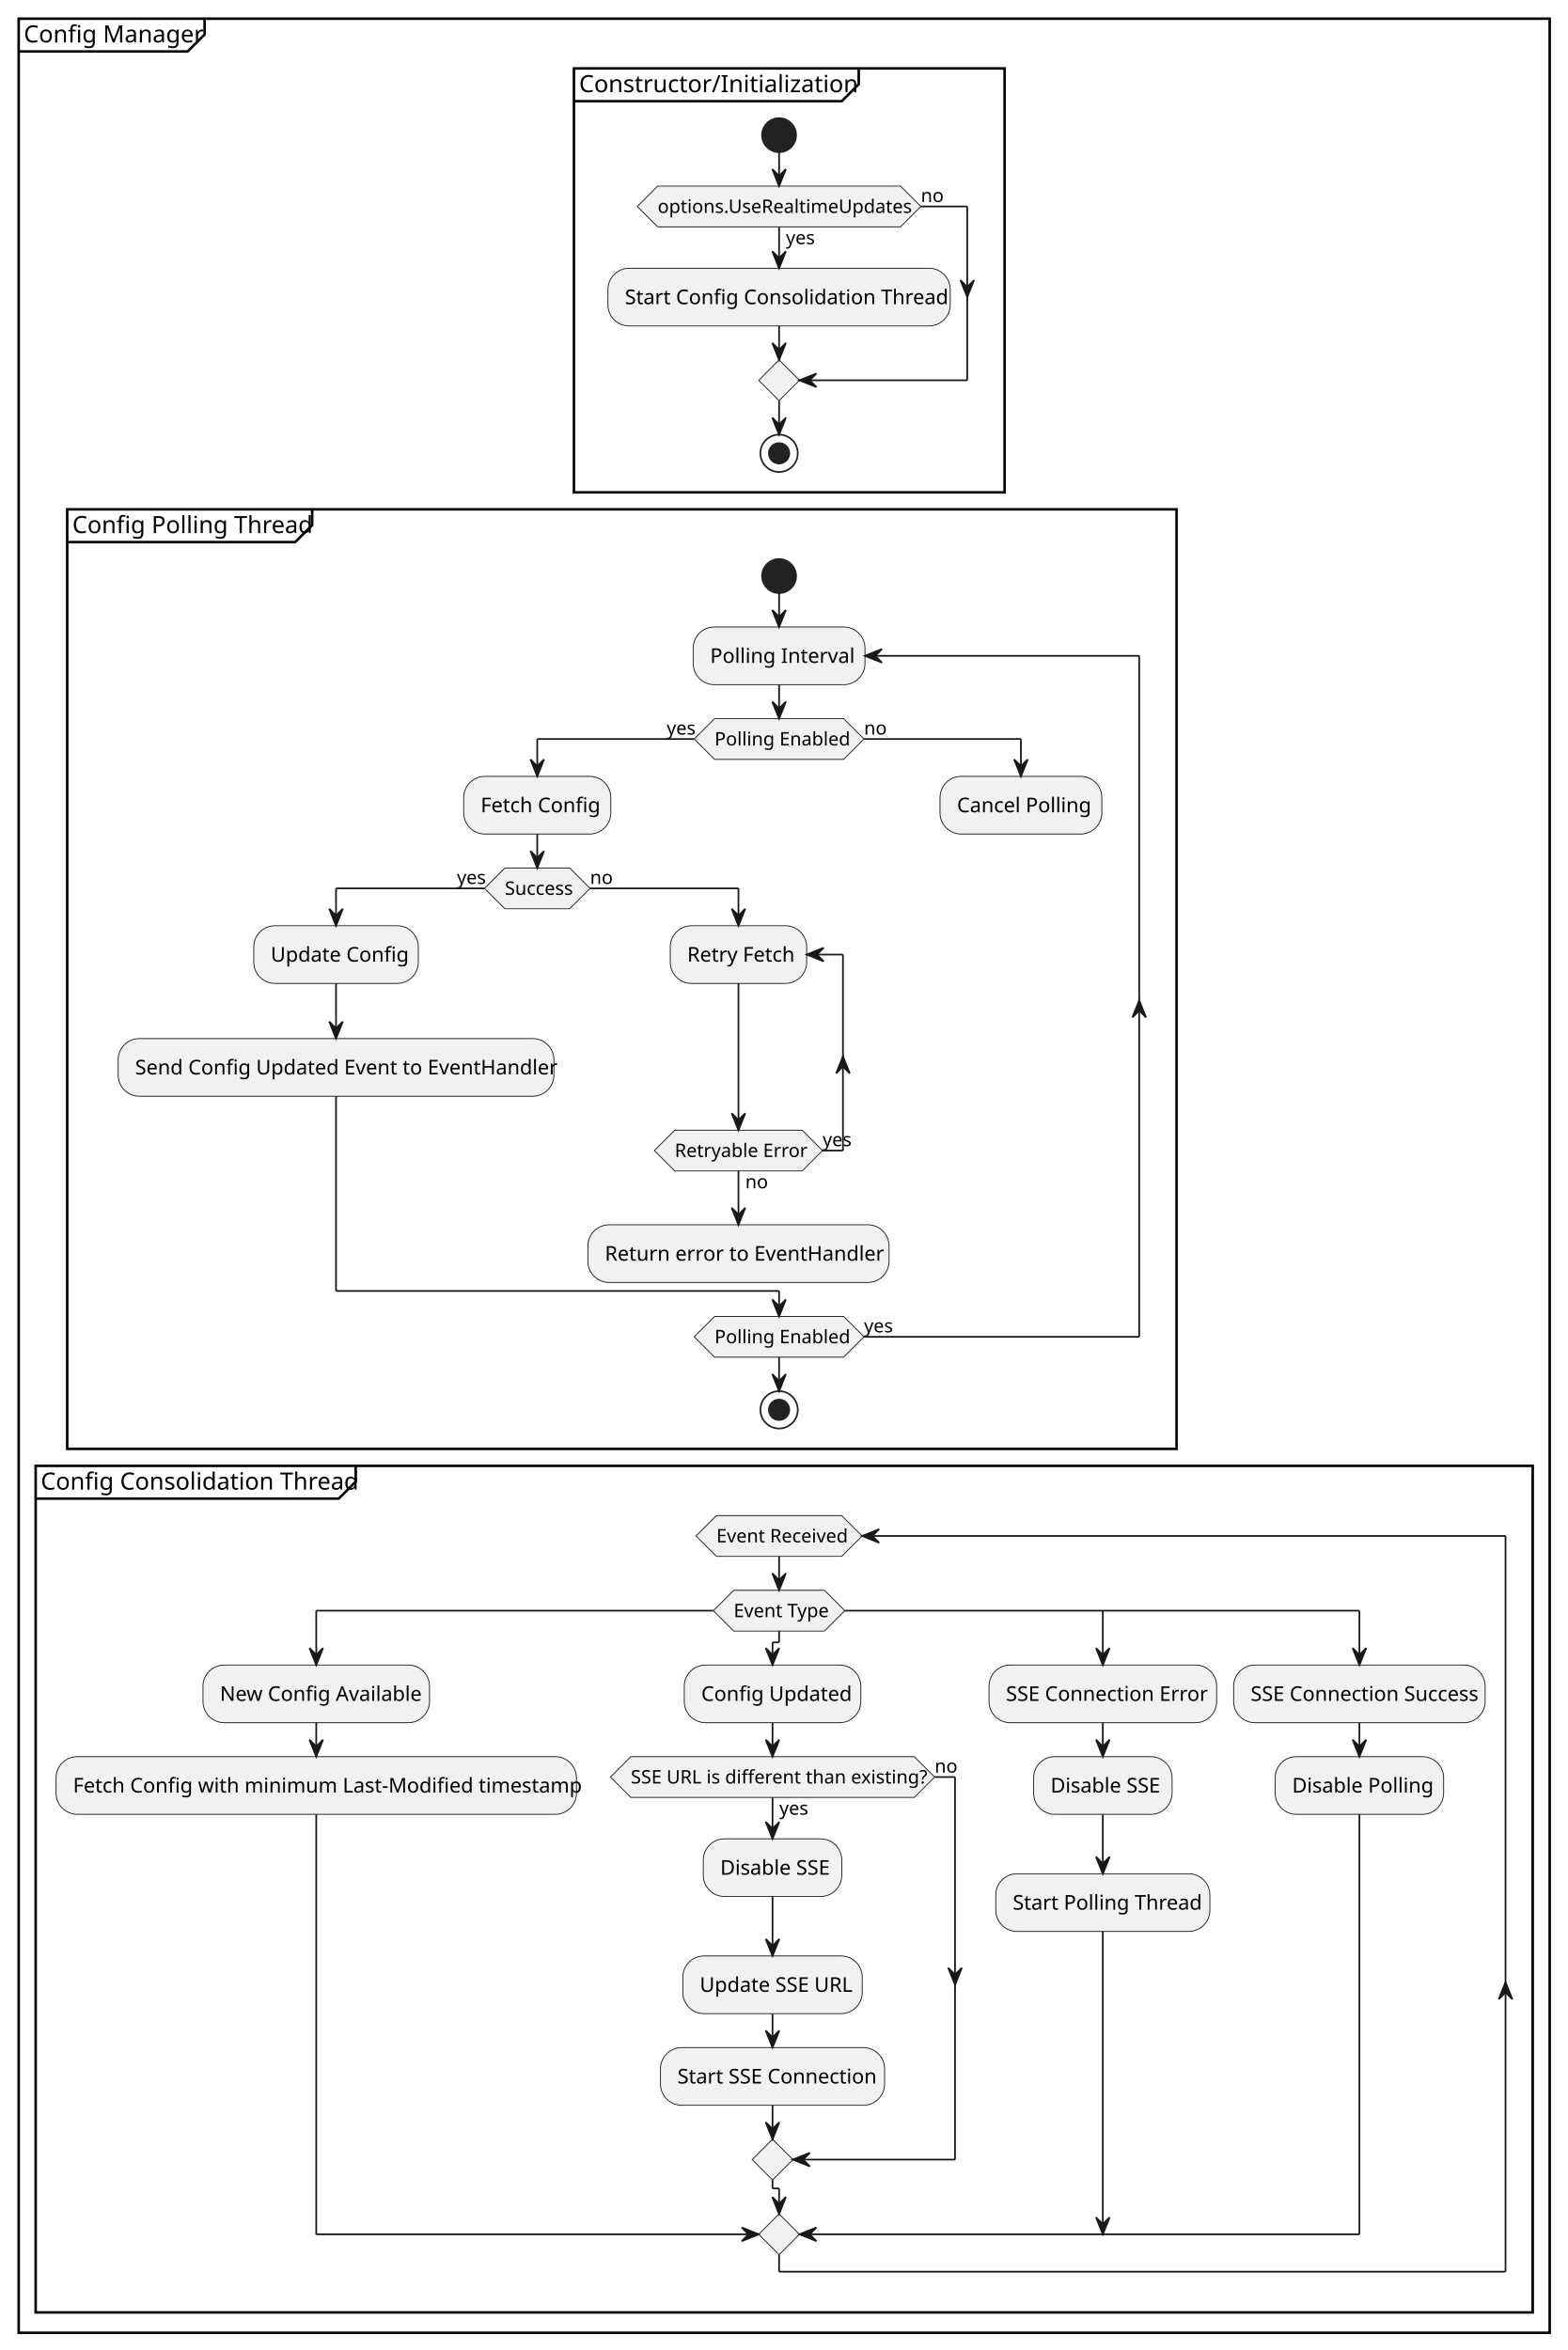
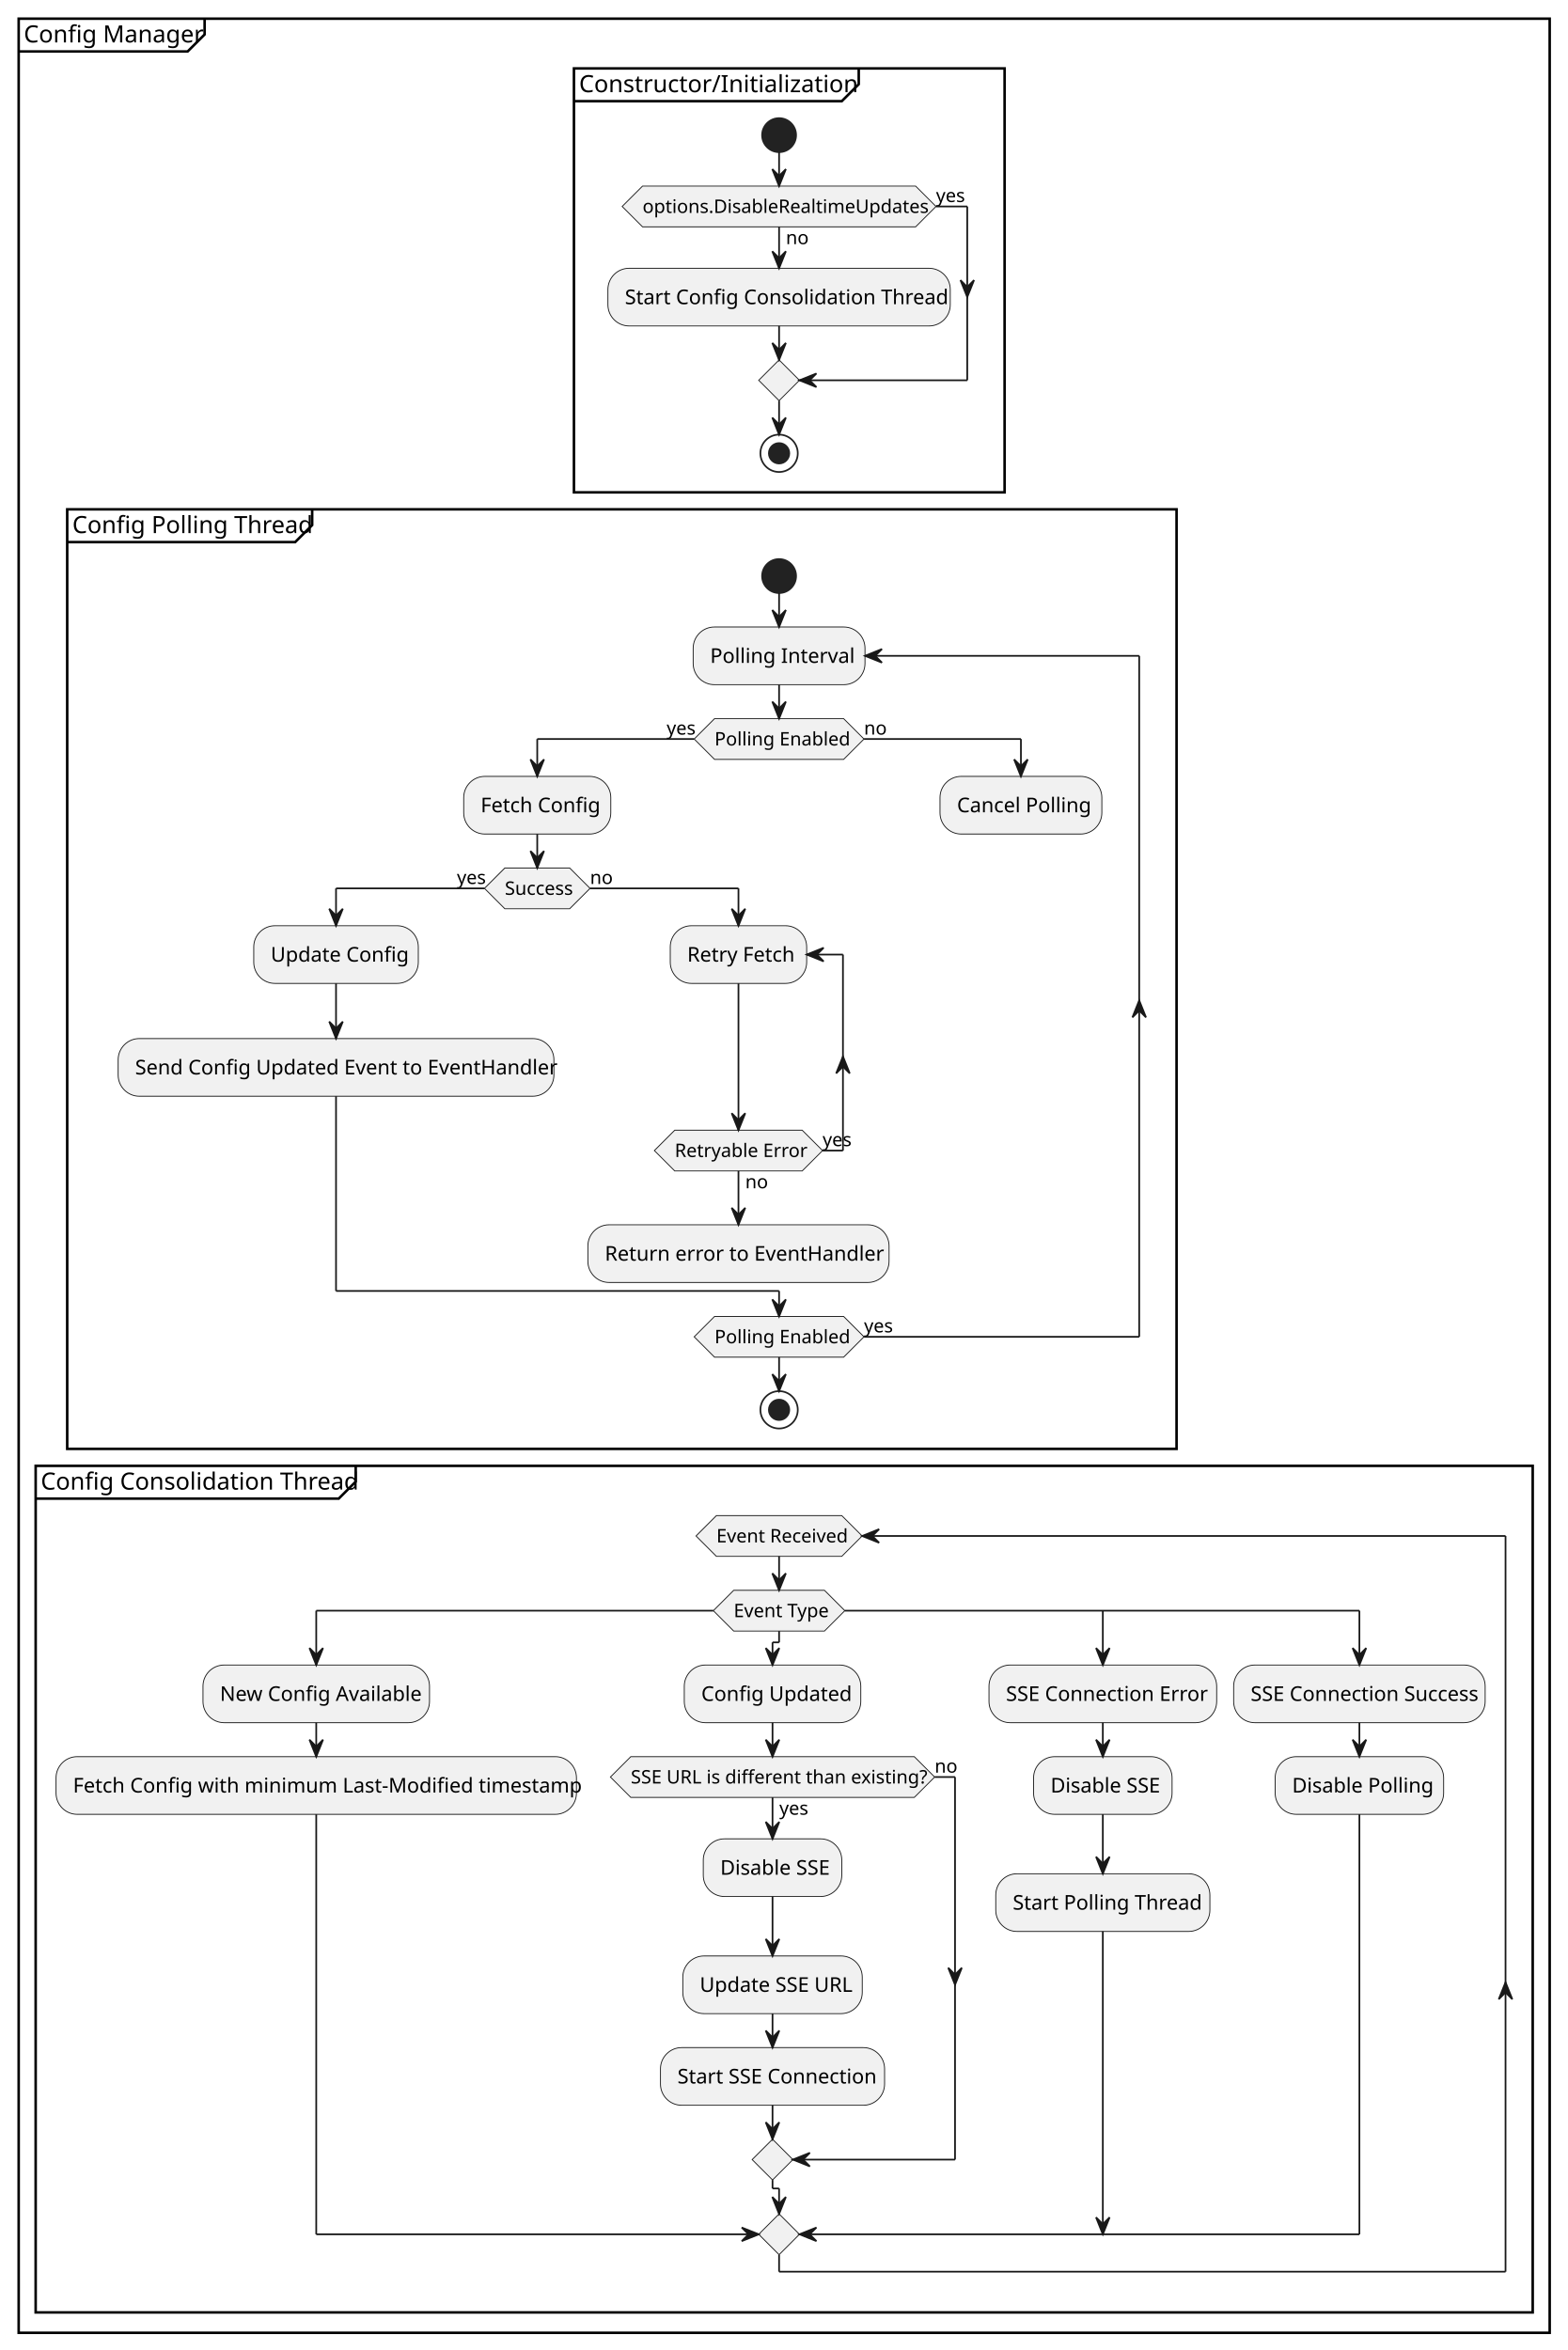
<svg xmlns="http://www.w3.org/2000/svg" contentStyleType="text/css" data-diagram-type="ACTIVITY" height="1384px" preserveAspectRatio="none" style="width:923px;height:1384px;background:#FFFFFF;" version="1.1" viewBox="0 0 923 1384" width="923px" zoomAndPan="magnify">
  <defs />
  <g>
    <rect fill="transparent" height="1362.867" style="stroke:#000000;stroke-width:1.5;" width="901.618" x="11" y="11" />
    <path d="M120.504,11 L120.504,20.297 L110.504,30.297 L11,30.297 " fill="transparent" style="stroke:#000000;stroke-width:1.5;" />
    <text fill="#000000" font-family="sans-serif" font-size="14" lengthAdjust="spacing" textLength="99.504" x="14" y="24.995">Config Manager</text>
    <rect fill="transparent" height="249.668" style="stroke:#000000;stroke-width:1.5;" width="253.617" x="338" y="40.297" />
    <path d="M505.719,40.297 L505.719,49.594 L495.719,59.594 L338,59.594 " fill="transparent" style="stroke:#000000;stroke-width:1.5;" />
    <text fill="#000000" font-family="sans-serif" font-size="14" lengthAdjust="spacing" textLength="157.719" x="341" y="54.292">Constructor/Initialization</text>
    <ellipse cx="458.809" cy="79.594" fill="#222222" rx="10" ry="10" style="stroke:#222222;stroke-width:1;" />
    <rect fill="#F1F1F1" height="33.969" rx="12.5" ry="12.5" style="stroke:#181818;stroke-width:0.5;" width="201.617" x="358" y="157.996" />
    <text fill="#000000" font-family="sans-serif" font-size="12" lengthAdjust="spacing" textLength="181.617" x="368" y="179.135">Start Config Consolidation Thread</text>
-     <polygon fill="#F1F1F1" points="387.309,109.594,530.309,109.594,542.309,121.594,530.309,133.594,387.309,133.594,375.309,121.594,387.309,109.594" style="stroke:#181818;stroke-width:0.5;" />
-     <text fill="#000000" font-family="sans-serif" font-size="11" lengthAdjust="spacing" textLength="16.226" x="462.809" y="143.804">yes</text>
-     <text fill="#000000" font-family="sans-serif" font-size="11" lengthAdjust="spacing" textLength="143" x="387.309" y="125.402">options.UseRealtimeUpdates</text>
-     <text fill="#000000" font-family="sans-serif" font-size="11" lengthAdjust="spacing" textLength="12.826" x="542.309" y="118.999">no</text>
+     <polygon fill="#F1F1F1" points="378.398,109.594,539.22,109.594,551.22,121.594,539.22,133.594,378.398,133.594,366.398,121.594,378.398,109.594" style="stroke:#181818;stroke-width:0.5;" />
+     <text fill="#000000" font-family="sans-serif" font-size="11" lengthAdjust="spacing" textLength="12.826" x="462.809" y="143.804">no</text>
+     <text fill="#000000" font-family="sans-serif" font-size="11" lengthAdjust="spacing" textLength="160.821" x="378.398" y="125.402">options.DisableRealtimeUpdates</text>
+     <text fill="#000000" font-family="sans-serif" font-size="11" lengthAdjust="spacing" textLength="16.226" x="551.22" y="118.999">yes</text>
    <polygon fill="#F1F1F1" points="458.809,211.965,470.809,223.965,458.809,235.965,446.809,223.965,458.809,211.965" style="stroke:#181818;stroke-width:0.5;" />
    <ellipse cx="458.809" cy="266.965" fill="transparent" rx="11" ry="11" style="stroke:#222222;stroke-width:1;" />
    <ellipse cx="458.809" cy="266.965" fill="#222222" rx="6" ry="6" style="stroke:#222222;stroke-width:1;" />
    <rect fill="transparent" height="553.328" style="stroke:#000000;stroke-width:1.5;" width="653.307" x="39.578" y="299.965" />
    <path d="M183.835,299.965 L183.835,309.262 L173.835,319.262 L39.578,319.262 " fill="transparent" style="stroke:#000000;stroke-width:1.5;" />
    <text fill="#000000" font-family="sans-serif" font-size="14" lengthAdjust="spacing" textLength="134.258" x="42.578" y="313.96">Config Polling Thread</text>
    <ellipse cx="458.809" cy="339.262" fill="#222222" rx="10" ry="10" style="stroke:#222222;stroke-width:1;" />
    <polygon fill="#F1F1F1" points="420.806,423.231,496.812,423.231,508.812,435.231,496.812,447.231,420.806,447.231,408.806,435.231,420.806,423.231" style="stroke:#181818;stroke-width:0.5;" />
    <text fill="#000000" font-family="sans-serif" font-size="11" lengthAdjust="spacing" textLength="76.006" x="420.806" y="439.039">Polling Enabled</text>
    <text fill="#000000" font-family="sans-serif" font-size="11" lengthAdjust="spacing" textLength="16.226" x="392.58" y="432.636">yes</text>
    <text fill="#000000" font-family="sans-serif" font-size="11" lengthAdjust="spacing" textLength="12.826" x="508.812" y="432.636">no</text>
    <rect fill="#F1F1F1" height="33.969" rx="12.5" ry="12.5" style="stroke:#181818;stroke-width:0.5;" width="86.621" x="273.079" y="457.231" />
    <text fill="#000000" font-family="sans-serif" font-size="12" lengthAdjust="spacing" textLength="66.621" x="283.079" y="478.369">Fetch Config</text>
    <polygon fill="#F1F1F1" points="297.298,511.199,335.481,511.199,347.481,523.199,335.481,535.199,297.298,535.199,285.298,523.199,297.298,511.199" style="stroke:#181818;stroke-width:0.5;" />
    <text fill="#000000" font-family="sans-serif" font-size="11" lengthAdjust="spacing" textLength="38.183" x="297.298" y="527.007">Success</text>
    <text fill="#000000" font-family="sans-serif" font-size="11" lengthAdjust="spacing" textLength="16.226" x="269.072" y="520.605">yes</text>
    <text fill="#000000" font-family="sans-serif" font-size="11" lengthAdjust="spacing" textLength="12.826" x="347.481" y="520.605">no</text>
    <rect fill="#F1F1F1" height="33.969" rx="12.5" ry="12.5" style="stroke:#181818;stroke-width:0.5;" width="96.916" x="149.432" y="545.199" />
    <text fill="#000000" font-family="sans-serif" font-size="12" lengthAdjust="spacing" textLength="76.916" x="159.432" y="566.338">Update Config</text>
    <rect fill="#F1F1F1" height="33.969" rx="12.5" ry="12.5" style="stroke:#181818;stroke-width:0.5;" width="256.625" x="69.578" y="611.644" />
    <text fill="#000000" font-family="sans-serif" font-size="12" lengthAdjust="spacing" textLength="236.625" x="79.578" y="632.783">Send Config Updated Event to EventHandler</text>
    <rect fill="#F1F1F1" height="33.969" rx="12.5" ry="12.5" style="stroke:#181818;stroke-width:0.5;" width="80.34" x="394.718" y="545.199" />
    <text fill="#000000" font-family="sans-serif" font-size="12" lengthAdjust="spacing" textLength="60.34" x="404.718" y="566.338">Retry Fetch</text>
    <polygon fill="#F1F1F1" points="397.358,665.613,472.419,665.613,484.419,677.613,472.419,689.613,397.358,689.613,385.358,677.613,397.358,665.613" style="stroke:#181818;stroke-width:0.5;" />
    <text fill="#000000" font-family="sans-serif" font-size="11" lengthAdjust="spacing" textLength="12.826" x="438.888" y="699.824">no</text>
    <text fill="#000000" font-family="sans-serif" font-size="11" lengthAdjust="spacing" textLength="75.061" x="397.358" y="681.421">Retryable Error</text>
    <text fill="#000000" font-family="sans-serif" font-size="11" lengthAdjust="spacing" textLength="16.226" x="484.419" y="675.019">yes</text>
    <rect fill="#F1F1F1" height="33.969" rx="12.5" ry="12.5" style="stroke:#181818;stroke-width:0.5;" width="177.371" x="346.203" y="721.324" />
    <text fill="#000000" font-family="sans-serif" font-size="12" lengthAdjust="spacing" textLength="157.371" x="356.203" y="742.462">Return error to EventHandler</text>
    <rect fill="#F1F1F1" height="33.969" rx="12.5" ry="12.5" style="stroke:#181818;stroke-width:0.5;" width="95.311" x="553.574" y="457.231" />
    <text fill="#000000" font-family="sans-serif" font-size="12" lengthAdjust="spacing" textLength="75.311" x="563.574" y="478.369">Cancel Polling</text>
    <rect fill="#F1F1F1" height="33.969" rx="12.5" ry="12.5" style="stroke:#181818;stroke-width:0.5;" width="101.188" x="408.215" y="369.262" />
    <text fill="#000000" font-family="sans-serif" font-size="12" lengthAdjust="spacing" textLength="81.188" x="418.215" y="390.4">Polling Interval</text>
    <polygon fill="#F1F1F1" points="420.806,775.293,496.812,775.293,508.812,787.293,496.812,799.293,420.806,799.293,408.806,787.293,420.806,775.293" style="stroke:#181818;stroke-width:0.5;" />
    <text fill="#000000" font-family="sans-serif" font-size="11" lengthAdjust="spacing" textLength="76.006" x="420.806" y="791.101">Polling Enabled</text>
    <text fill="#000000" font-family="sans-serif" font-size="11" lengthAdjust="spacing" textLength="16.226" x="508.812" y="784.698">yes</text>
    <ellipse cx="458.809" cy="830.293" fill="transparent" rx="11" ry="11" style="stroke:#222222;stroke-width:1;" />
    <ellipse cx="458.809" cy="830.293" fill="#222222" rx="6" ry="6" style="stroke:#222222;stroke-width:1;" />
    <rect fill="transparent" height="498.574" style="stroke:#000000;stroke-width:1.5;" width="881.618" x="21" y="863.293" />
    <path d="M209.48,863.293 L209.48,872.589 L199.48,882.589 L21,882.589 " fill="transparent" style="stroke:#000000;stroke-width:1.5;" />
    <text fill="#000000" font-family="sans-serif" font-size="14" lengthAdjust="spacing" textLength="178.48" x="24" y="877.288">Config Consolidation Thread</text>
    <polygon fill="#F1F1F1" points="432.088,936.589,485.53,936.589,497.53,948.589,485.53,960.589,432.088,960.589,420.088,948.589,432.088,936.589" style="stroke:#181818;stroke-width:0.5;" />
    <text fill="#000000" font-family="sans-serif" font-size="11" lengthAdjust="spacing" textLength="53.442" x="432.088" y="952.398">Event Type</text>
    <rect fill="#F1F1F1" height="33.969" rx="12.5" ry="12.5" style="stroke:#181818;stroke-width:0.5;" width="133.408" x="119.534" y="980.589" />
    <text fill="#000000" font-family="sans-serif" font-size="12" lengthAdjust="spacing" textLength="113.408" x="129.534" y="1001.728">New Config Available</text>
    <rect fill="#F1F1F1" height="33.969" rx="12.5" ry="12.5" style="stroke:#181818;stroke-width:0.5;" width="306.477" x="33" y="1034.558" />
    <text fill="#000000" font-family="sans-serif" font-size="12" lengthAdjust="spacing" textLength="286.477" x="43" y="1055.697">Fetch Config with minimum Last-Modified timestamp</text>
    <rect fill="#F1F1F1" height="33.969" rx="12.5" ry="12.5" style="stroke:#181818;stroke-width:0.5;" width="103.947" x="402.975" y="980.589" />
    <text fill="#000000" font-family="sans-serif" font-size="12" lengthAdjust="spacing" textLength="83.947" x="412.975" y="1001.728">Config Updated</text>
    <rect fill="#F1F1F1" height="33.969" rx="12.5" ry="12.5" style="stroke:#181818;stroke-width:0.5;" width="81.564" x="414.166" y="1082.96" />
    <text fill="#000000" font-family="sans-serif" font-size="12" lengthAdjust="spacing" textLength="61.565" x="424.166" y="1104.099">Disable SSE</text>
    <rect fill="#F1F1F1" height="33.969" rx="12.5" ry="12.5" style="stroke:#181818;stroke-width:0.5;" width="105.676" x="402.111" y="1151.929" />
    <text fill="#000000" font-family="sans-serif" font-size="12" lengthAdjust="spacing" textLength="85.676" x="412.111" y="1173.068">Update SSE URL</text>
    <rect fill="#F1F1F1" height="33.969" rx="12.5" ry="12.5" style="stroke:#181818;stroke-width:0.5;" width="131.978" x="388.959" y="1205.898" />
    <text fill="#000000" font-family="sans-serif" font-size="12" lengthAdjust="spacing" textLength="111.978" x="398.959" y="1227.037">Start SSE Connection</text>
    <polygon fill="#F1F1F1" points="371.477,1034.558,538.421,1034.558,550.421,1046.558,538.421,1058.558,371.477,1058.558,359.477,1046.558,371.477,1034.558" style="stroke:#181818;stroke-width:0.5;" />
    <text fill="#000000" font-family="sans-serif" font-size="11" lengthAdjust="spacing" textLength="16.226" x="458.949" y="1068.769">yes</text>
    <text fill="#000000" font-family="sans-serif" font-size="11" lengthAdjust="spacing" textLength="166.944" x="371.477" y="1050.366">SSE URL is different than existing?</text>
    <text fill="#000000" font-family="sans-serif" font-size="11" lengthAdjust="spacing" textLength="12.826" x="550.421" y="1043.964">no</text>
    <polygon fill="#F1F1F1" points="454.949,1259.867,466.949,1271.867,454.949,1283.867,442.949,1271.867,454.949,1259.867" style="stroke:#181818;stroke-width:0.5;" />
    <rect fill="#F1F1F1" height="33.969" rx="12.5" ry="12.5" style="stroke:#181818;stroke-width:0.5;" width="134.082" x="582.421" y="980.589" />
    <text fill="#000000" font-family="sans-serif" font-size="12" lengthAdjust="spacing" textLength="114.082" x="592.421" y="1001.728">SSE Connection Error</text>
    <rect fill="#F1F1F1" height="33.969" rx="12.5" ry="12.5" style="stroke:#181818;stroke-width:0.5;" width="81.564" x="608.68" y="1034.558" />
    <text fill="#000000" font-family="sans-serif" font-size="12" lengthAdjust="spacing" textLength="61.565" x="618.68" y="1055.697">Disable SSE</text>
    <rect fill="#F1F1F1" height="33.969" rx="12.5" ry="12.5" style="stroke:#181818;stroke-width:0.5;" width="126.096" x="586.414" y="1103.527" />
    <text fill="#000000" font-family="sans-serif" font-size="12" lengthAdjust="spacing" textLength="106.096" x="596.414" y="1124.666">Start Polling Thread</text>
    <rect fill="#F1F1F1" height="33.969" rx="12.5" ry="12.5" style="stroke:#181818;stroke-width:0.5;" width="148.115" x="726.503" y="980.589" />
    <text fill="#000000" font-family="sans-serif" font-size="12" lengthAdjust="spacing" textLength="128.115" x="736.503" y="1001.728">SSE Connection Success</text>
    <rect fill="#F1F1F1" height="33.969" rx="12.5" ry="12.5" style="stroke:#181818;stroke-width:0.5;" width="99.213" x="750.954" y="1034.558" />
    <text fill="#000000" font-family="sans-serif" font-size="12" lengthAdjust="spacing" textLength="79.213" x="760.954" y="1055.697">Disable Polling</text>
    <polygon fill="#F1F1F1" points="458.809,1303.867,458.809,1303.867,470.809,1315.867,458.809,1327.867,458.809,1327.867,446.809,1315.867,458.809,1303.867" style="stroke:#181818;stroke-width:0.5;" />
    <polygon fill="#F1F1F1" points="421.896,892.589,495.722,892.589,507.722,904.589,495.722,916.589,421.896,916.589,409.896,904.589,421.896,892.589" style="stroke:#181818;stroke-width:0.5;" />
    <text fill="#000000" font-family="sans-serif" font-size="11" lengthAdjust="spacing" textLength="73.826" x="421.896" y="908.398">Event Received</text>
    <line style="stroke:#181818;stroke-width:1;" x1="458.809" x2="458.809" y1="133.594" y2="157.996" />
    <polygon fill="#181818" points="454.809,147.996,458.809,157.996,462.809,147.996,458.809,151.996" style="stroke:#181818;stroke-width:1;" />
-     <line style="stroke:#181818;stroke-width:1;" x1="542.309" x2="569.618" y1="121.594" y2="121.594" />
+     <line style="stroke:#181818;stroke-width:1;" x1="551.22" x2="569.618" y1="121.594" y2="121.594" />
    <polygon fill="#181818" points="565.618,164.981,569.618,174.981,573.618,164.981,569.618,168.981" style="stroke:#181818;stroke-width:1;" />
    <line style="stroke:#181818;stroke-width:1;" x1="569.618" x2="569.618" y1="121.594" y2="223.965" />
    <line style="stroke:#181818;stroke-width:1;" x1="569.618" x2="470.809" y1="223.965" y2="223.965" />
    <polygon fill="#181818" points="480.809,219.965,470.809,223.965,480.809,227.965,476.809,223.965" style="stroke:#181818;stroke-width:1;" />
    <line style="stroke:#181818;stroke-width:1;" x1="458.809" x2="458.809" y1="191.965" y2="211.965" />
    <polygon fill="#181818" points="454.809,201.965,458.809,211.965,462.809,201.965,458.809,205.965" style="stroke:#181818;stroke-width:1;" />
    <line style="stroke:#181818;stroke-width:1;" x1="458.809" x2="458.809" y1="89.594" y2="109.594" />
    <polygon fill="#181818" points="454.809,99.594,458.809,109.594,462.809,99.594,458.809,103.594" style="stroke:#181818;stroke-width:1;" />
    <line style="stroke:#181818;stroke-width:1;" x1="458.809" x2="458.809" y1="235.965" y2="255.965" />
    <polygon fill="#181818" points="454.809,245.965,458.809,255.965,462.809,245.965,458.809,249.965" style="stroke:#181818;stroke-width:1;" />
    <line style="stroke:#181818;stroke-width:1;" x1="197.89" x2="197.89" y1="579.168" y2="611.644" />
    <polygon fill="#181818" points="193.89,601.644,197.89,611.644,201.89,601.644,197.89,605.644" style="stroke:#181818;stroke-width:1;" />
    <line style="stroke:#181818;stroke-width:1;" x1="434.888" x2="434.888" y1="579.168" y2="665.613" />
    <polygon fill="#181818" points="430.888,655.613,434.888,665.613,438.888,655.613,434.888,659.613" style="stroke:#181818;stroke-width:1;" />
    <line style="stroke:#181818;stroke-width:1;" x1="484.419" x2="496.419" y1="677.613" y2="677.613" />
    <polygon fill="#181818" points="492.419,632.152,496.419,622.152,500.419,632.152,496.419,628.152" style="stroke:#181818;stroke-width:1;" />
    <line style="stroke:#181818;stroke-width:1;" x1="496.419" x2="496.419" y1="562.184" y2="677.613" />
    <line style="stroke:#181818;stroke-width:1;" x1="496.419" x2="475.058" y1="562.184" y2="562.184" />
    <polygon fill="#181818" points="485.058,558.184,475.058,562.184,485.058,566.184,481.058,562.184" style="stroke:#181818;stroke-width:1;" />
    <line style="stroke:#181818;stroke-width:1;" x1="434.888" x2="434.888" y1="689.613" y2="721.324" />
    <polygon fill="#181818" points="430.888,711.324,434.888,721.324,438.888,711.324,434.888,715.324" style="stroke:#181818;stroke-width:1;" />
    <line style="stroke:#181818;stroke-width:1;" x1="285.298" x2="197.89" y1="523.199" y2="523.199" />
    <line style="stroke:#181818;stroke-width:1;" x1="197.89" x2="197.89" y1="523.199" y2="545.199" />
    <polygon fill="#181818" points="193.89,535.199,197.89,545.199,201.89,535.199,197.89,539.199" style="stroke:#181818;stroke-width:1;" />
    <line style="stroke:#181818;stroke-width:1;" x1="347.481" x2="434.888" y1="523.199" y2="523.199" />
    <line style="stroke:#181818;stroke-width:1;" x1="434.888" x2="434.888" y1="523.199" y2="545.199" />
    <polygon fill="#181818" points="430.888,535.199,434.888,545.199,438.888,535.199,434.888,539.199" style="stroke:#181818;stroke-width:1;" />
    <line style="stroke:#181818;stroke-width:1;" x1="197.89" x2="197.89" y1="645.613" y2="760.293" />
    <line style="stroke:#181818;stroke-width:1;" x1="197.89" x2="458.809" y1="760.293" y2="760.293" />
    <line style="stroke:#181818;stroke-width:1;" x1="458.809" x2="458.809" y1="760.293" y2="775.293" />
    <polygon fill="#181818" points="454.809,765.293,458.809,775.293,462.809,765.293,458.809,769.293" style="stroke:#181818;stroke-width:1;" />
    <line style="stroke:#181818;stroke-width:1;" x1="316.389" x2="316.389" y1="491.199" y2="511.199" />
    <polygon fill="#181818" points="312.389,501.199,316.389,511.199,320.389,501.199,316.389,505.199" style="stroke:#181818;stroke-width:1;" />
    <line style="stroke:#181818;stroke-width:1;" x1="408.806" x2="316.389" y1="435.231" y2="435.231" />
    <line style="stroke:#181818;stroke-width:1;" x1="316.389" x2="316.389" y1="435.231" y2="457.231" />
    <polygon fill="#181818" points="312.389,447.231,316.389,457.231,320.389,447.231,316.389,451.231" style="stroke:#181818;stroke-width:1;" />
    <line style="stroke:#181818;stroke-width:1;" x1="508.812" x2="601.229" y1="435.231" y2="435.231" />
    <line style="stroke:#181818;stroke-width:1;" x1="601.229" x2="601.229" y1="435.231" y2="457.231" />
    <polygon fill="#181818" points="597.229,447.231,601.229,457.231,605.229,447.231,601.229,451.231" style="stroke:#181818;stroke-width:1;" />
    <line style="stroke:#181818;stroke-width:1;" x1="458.809" x2="458.809" y1="403.231" y2="423.231" />
    <polygon fill="#181818" points="454.809,413.231,458.809,423.231,462.809,413.231,458.809,417.231" style="stroke:#181818;stroke-width:1;" />
    <line style="stroke:#181818;stroke-width:1;" x1="508.812" x2="670.884" y1="787.293" y2="787.293" />
    <polygon fill="#181818" points="666.884,599.168,670.884,589.168,674.884,599.168,670.884,595.168" style="stroke:#181818;stroke-width:1;" />
    <line style="stroke:#181818;stroke-width:1;" x1="670.884" x2="670.884" y1="386.246" y2="787.293" />
    <line style="stroke:#181818;stroke-width:1;" x1="670.884" x2="509.403" y1="386.246" y2="386.246" />
    <polygon fill="#181818" points="519.403,382.246,509.403,386.246,519.403,390.246,515.403,386.246" style="stroke:#181818;stroke-width:1;" />
    <line style="stroke:#181818;stroke-width:1;" x1="458.809" x2="458.809" y1="349.262" y2="369.262" />
    <polygon fill="#181818" points="454.809,359.262,458.809,369.262,462.809,359.262,458.809,363.262" style="stroke:#181818;stroke-width:1;" />
    <line style="stroke:#181818;stroke-width:1;" x1="458.809" x2="458.809" y1="799.293" y2="819.293" />
    <polygon fill="#181818" points="454.809,809.293,458.809,819.293,462.809,809.293,458.809,813.293" style="stroke:#181818;stroke-width:1;" />
    <line style="stroke:#181818;stroke-width:1;" x1="186.238" x2="186.238" y1="1014.558" y2="1034.558" />
    <polygon fill="#181818" points="182.238,1024.558,186.238,1034.558,190.238,1024.558,186.238,1028.558" style="stroke:#181818;stroke-width:1;" />
    <line style="stroke:#181818;stroke-width:1;" x1="454.949" x2="454.949" y1="1116.929" y2="1151.929" />
    <polygon fill="#181818" points="450.949,1141.929,454.949,1151.929,458.949,1141.929,454.949,1145.929" style="stroke:#181818;stroke-width:1;" />
    <line style="stroke:#181818;stroke-width:1;" x1="454.949" x2="454.949" y1="1185.898" y2="1205.898" />
    <polygon fill="#181818" points="450.949,1195.898,454.949,1205.898,458.949,1195.898,454.949,1199.898" style="stroke:#181818;stroke-width:1;" />
    <line style="stroke:#181818;stroke-width:1;" x1="454.949" x2="454.949" y1="1058.558" y2="1082.96" />
    <polygon fill="#181818" points="450.949,1072.96,454.949,1082.96,458.949,1072.96,454.949,1076.96" style="stroke:#181818;stroke-width:1;" />
    <line style="stroke:#181818;stroke-width:1;" x1="550.421" x2="562.421" y1="1046.558" y2="1046.558" />
    <polygon fill="#181818" points="558.421,1158.914,562.421,1168.914,566.421,1158.914,562.421,1162.914" style="stroke:#181818;stroke-width:1;" />
    <line style="stroke:#181818;stroke-width:1;" x1="562.421" x2="562.421" y1="1046.558" y2="1271.867" />
    <line style="stroke:#181818;stroke-width:1;" x1="562.421" x2="466.949" y1="1271.867" y2="1271.867" />
    <polygon fill="#181818" points="476.949,1267.867,466.949,1271.867,476.949,1275.867,472.949,1271.867" style="stroke:#181818;stroke-width:1;" />
    <line style="stroke:#181818;stroke-width:1;" x1="454.949" x2="454.949" y1="1239.867" y2="1259.867" />
    <polygon fill="#181818" points="450.949,1249.867,454.949,1259.867,458.949,1249.867,454.949,1253.867" style="stroke:#181818;stroke-width:1;" />
    <line style="stroke:#181818;stroke-width:1;" x1="454.949" x2="454.949" y1="1014.558" y2="1034.558" />
    <polygon fill="#181818" points="450.949,1024.558,454.949,1034.558,458.949,1024.558,454.949,1028.558" style="stroke:#181818;stroke-width:1;" />
    <line style="stroke:#181818;stroke-width:1;" x1="649.462" x2="649.462" y1="1014.558" y2="1034.558" />
    <polygon fill="#181818" points="645.462,1024.558,649.462,1034.558,653.462,1024.558,649.462,1028.558" style="stroke:#181818;stroke-width:1;" />
    <line style="stroke:#181818;stroke-width:1;" x1="649.462" x2="649.462" y1="1068.527" y2="1103.527" />
    <polygon fill="#181818" points="645.462,1093.527,649.462,1103.527,653.462,1093.527,649.462,1097.527" style="stroke:#181818;stroke-width:1;" />
    <line style="stroke:#181818;stroke-width:1;" x1="800.561" x2="800.561" y1="1014.558" y2="1034.558" />
    <polygon fill="#181818" points="796.561,1024.558,800.561,1034.558,804.561,1024.558,800.561,1028.558" style="stroke:#181818;stroke-width:1;" />
    <line style="stroke:#181818;stroke-width:1;" x1="420.088" x2="186.238" y1="948.589" y2="948.589" />
    <line style="stroke:#181818;stroke-width:1;" x1="186.238" x2="186.238" y1="948.589" y2="980.589" />
    <polygon fill="#181818" points="182.238,970.589,186.238,980.589,190.238,970.589,186.238,974.589" style="stroke:#181818;stroke-width:1;" />
    <line style="stroke:#181818;stroke-width:1;" x1="497.53" x2="800.561" y1="948.589" y2="948.589" />
    <line style="stroke:#181818;stroke-width:1;" x1="800.561" x2="800.561" y1="948.589" y2="980.589" />
    <polygon fill="#181818" points="796.561,970.589,800.561,980.589,804.561,970.589,800.561,974.589" style="stroke:#181818;stroke-width:1;" />
    <line style="stroke:#181818;stroke-width:1;" x1="458.809" x2="458.809" y1="960.589" y2="967.256" />
    <line style="stroke:#181818;stroke-width:1;" x1="458.809" x2="454.949" y1="967.256" y2="967.256" />
    <line style="stroke:#181818;stroke-width:1;" x1="454.949" x2="454.949" y1="967.256" y2="980.589" />
    <polygon fill="#181818" points="450.949,970.589,454.949,980.589,458.949,970.589,454.949,974.589" style="stroke:#181818;stroke-width:1;" />
    <line style="stroke:#181818;stroke-width:1;" x1="649.462" x2="649.462" y1="948.589" y2="980.589" />
    <polygon fill="#181818" points="645.462,970.589,649.462,980.589,653.462,970.589,649.462,974.589" style="stroke:#181818;stroke-width:1;" />
    <line style="stroke:#181818;stroke-width:1;" x1="186.238" x2="186.238" y1="1068.527" y2="1315.867" />
    <line style="stroke:#181818;stroke-width:1;" x1="186.238" x2="446.809" y1="1315.867" y2="1315.867" />
    <polygon fill="#181818" points="436.809,1311.867,446.809,1315.867,436.809,1319.867,440.809,1315.867" style="stroke:#181818;stroke-width:1;" />
    <line style="stroke:#181818;stroke-width:1;" x1="800.561" x2="800.561" y1="1068.527" y2="1315.867" />
    <line style="stroke:#181818;stroke-width:1;" x1="800.561" x2="470.809" y1="1315.867" y2="1315.867" />
    <polygon fill="#181818" points="480.809,1311.867,470.809,1315.867,480.809,1319.867,476.809,1315.867" style="stroke:#181818;stroke-width:1;" />
    <line style="stroke:#181818;stroke-width:1;" x1="454.949" x2="454.949" y1="1283.867" y2="1288.867" />
    <line style="stroke:#181818;stroke-width:1;" x1="454.949" x2="458.809" y1="1288.867" y2="1288.867" />
    <line style="stroke:#181818;stroke-width:1;" x1="458.809" x2="458.809" y1="1288.867" y2="1303.867" />
    <polygon fill="#181818" points="454.809,1293.867,458.809,1303.867,462.809,1293.867,458.809,1297.867" style="stroke:#181818;stroke-width:1;" />
    <line style="stroke:#181818;stroke-width:1;" x1="649.462" x2="649.462" y1="1137.496" y2="1315.867" />
    <polygon fill="#181818" points="645.462,1305.867,649.462,1315.867,653.462,1305.867,649.462,1309.867" style="stroke:#181818;stroke-width:1;" />
    <line style="stroke:#181818;stroke-width:1;" x1="458.809" x2="458.809" y1="916.589" y2="936.589" />
    <polygon fill="#181818" points="454.809,926.589,458.809,936.589,462.809,926.589,458.809,930.589" style="stroke:#181818;stroke-width:1;" />
    <line style="stroke:#181818;stroke-width:1;" x1="458.809" x2="458.809" y1="1327.867" y2="1337.867" />
    <line style="stroke:#181818;stroke-width:1;" x1="458.809" x2="886.618" y1="1337.867" y2="1337.867" />
    <polygon fill="#181818" points="882.618,1177.429,886.618,1167.429,890.618,1177.429,886.618,1173.429" style="stroke:#181818;stroke-width:1;" />
    <line style="stroke:#181818;stroke-width:1;" x1="886.618" x2="886.618" y1="904.589" y2="1337.867" />
    <line style="stroke:#181818;stroke-width:1;" x1="886.618" x2="507.722" y1="904.589" y2="904.589" />
    <polygon fill="#181818" points="517.722,900.589,507.722,904.589,517.722,908.589,513.722,904.589" style="stroke:#181818;stroke-width:1;" />
  </g>
</svg>
